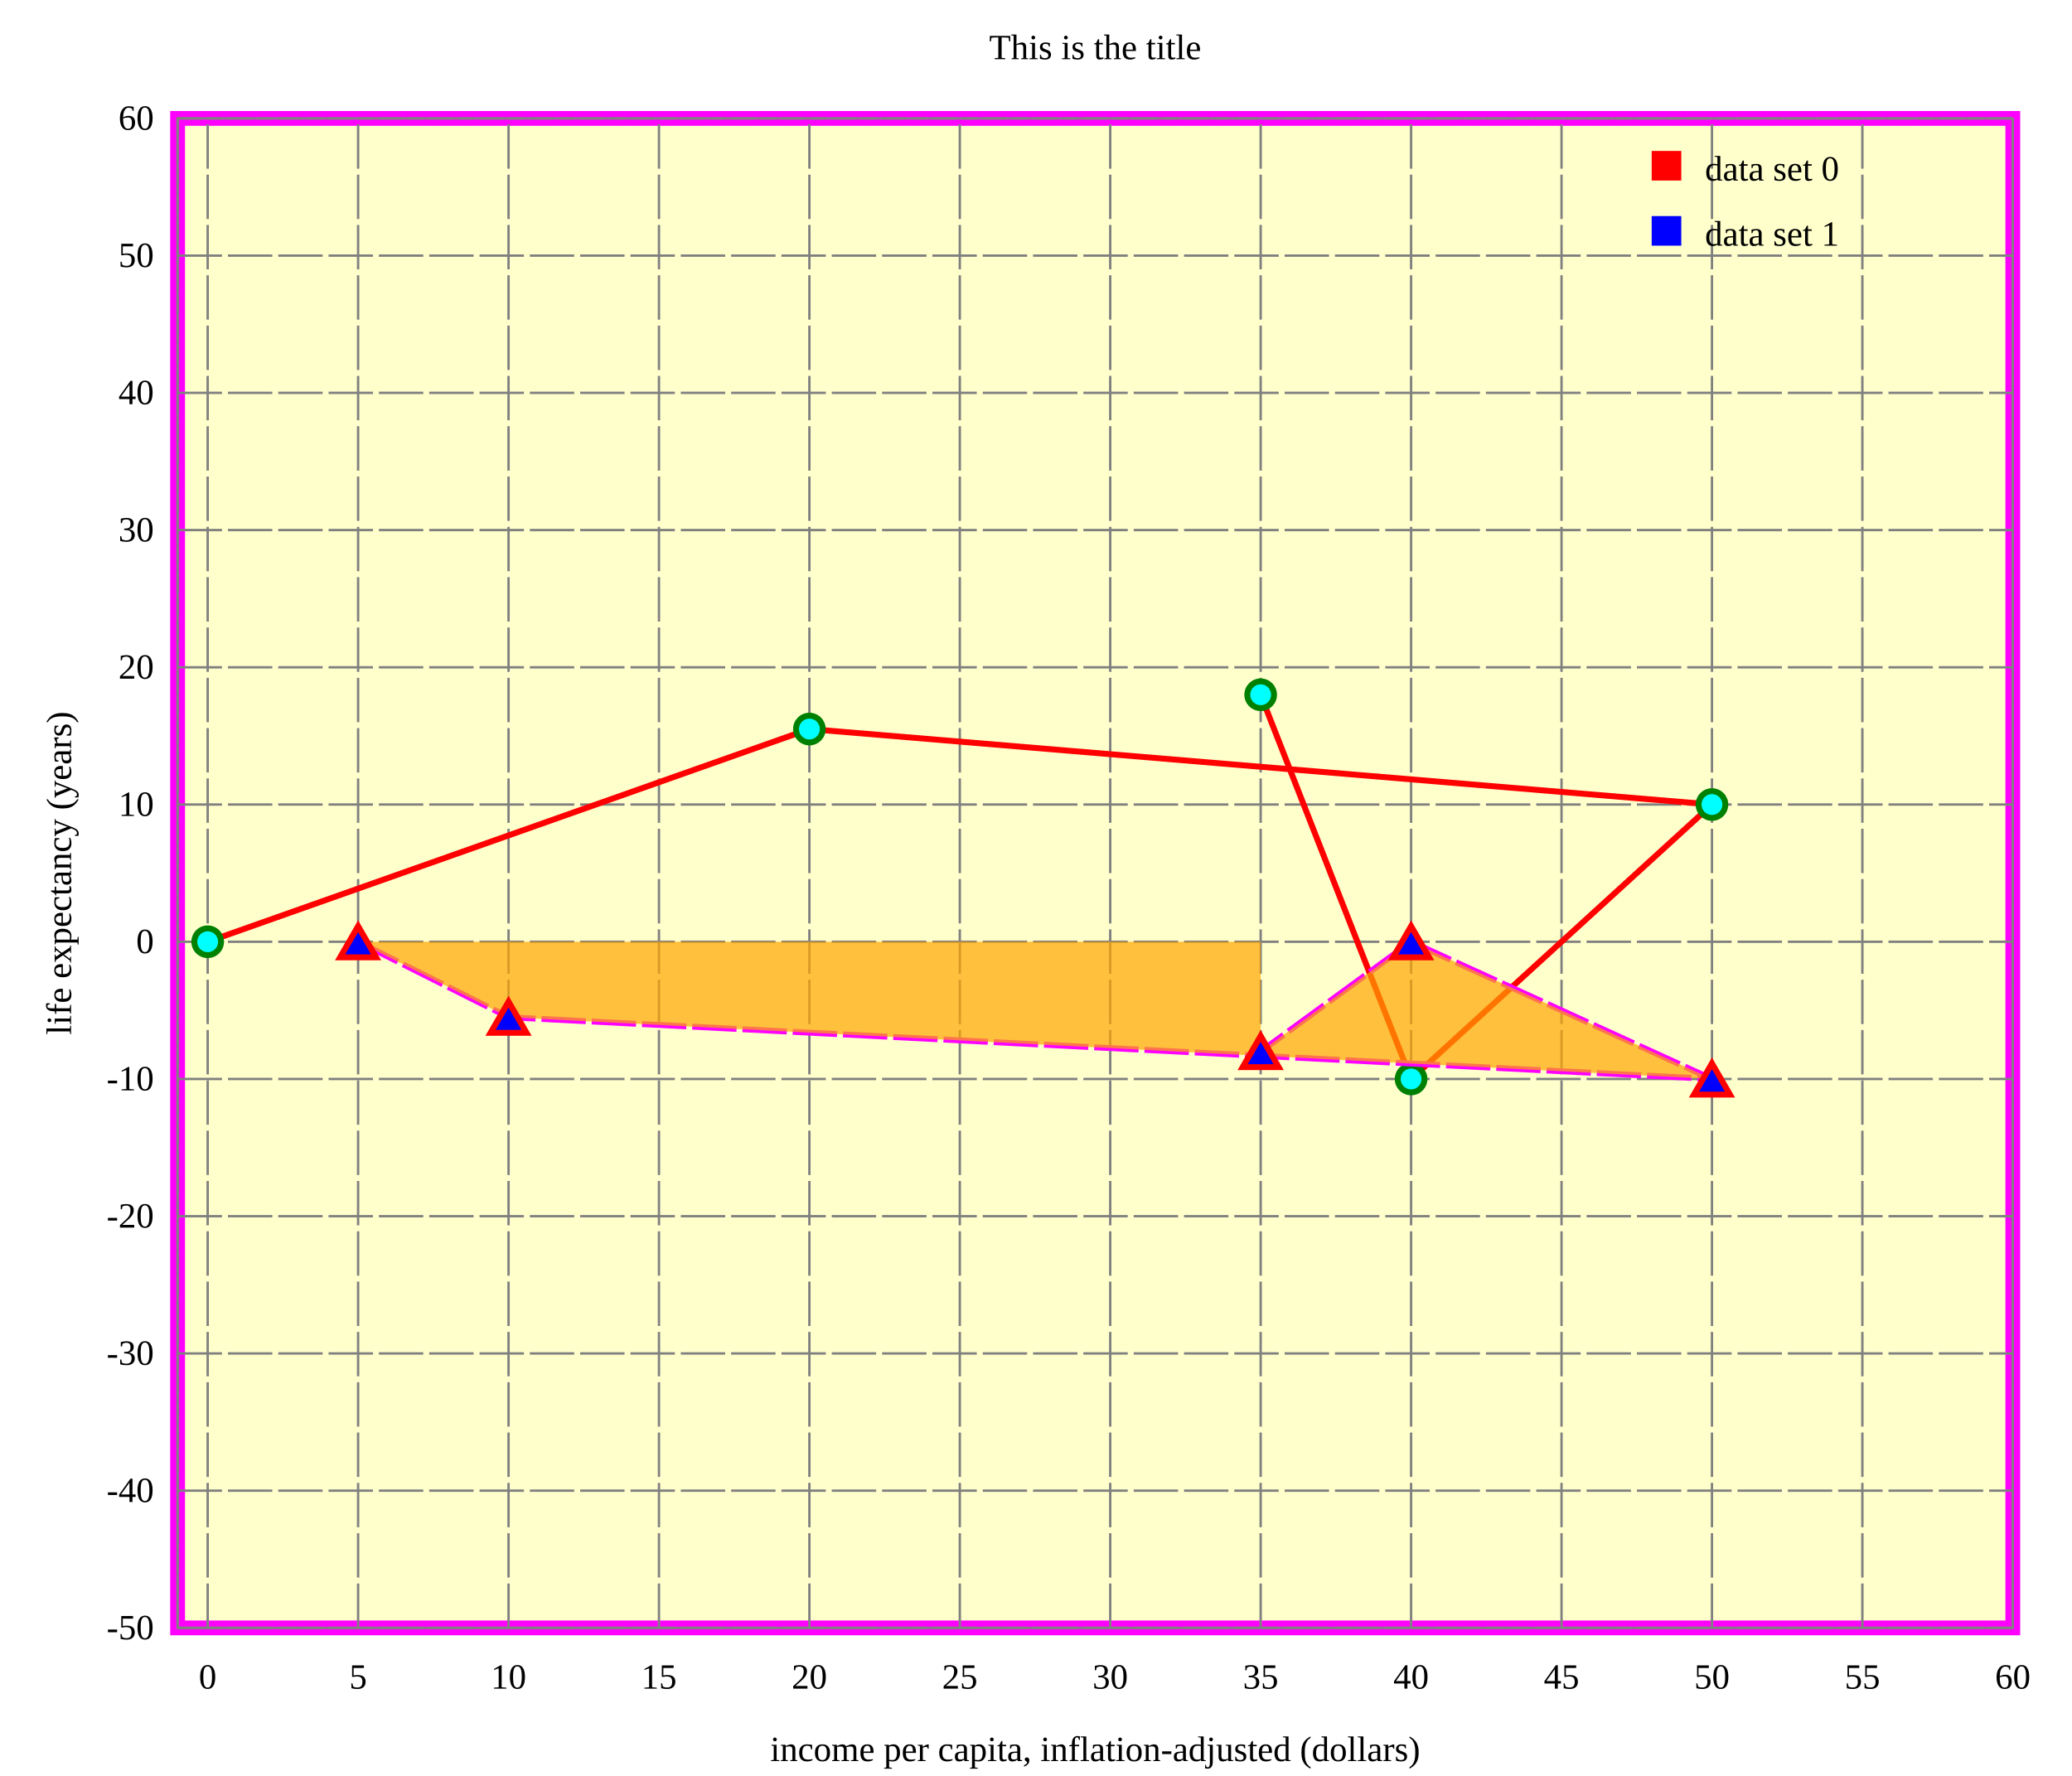
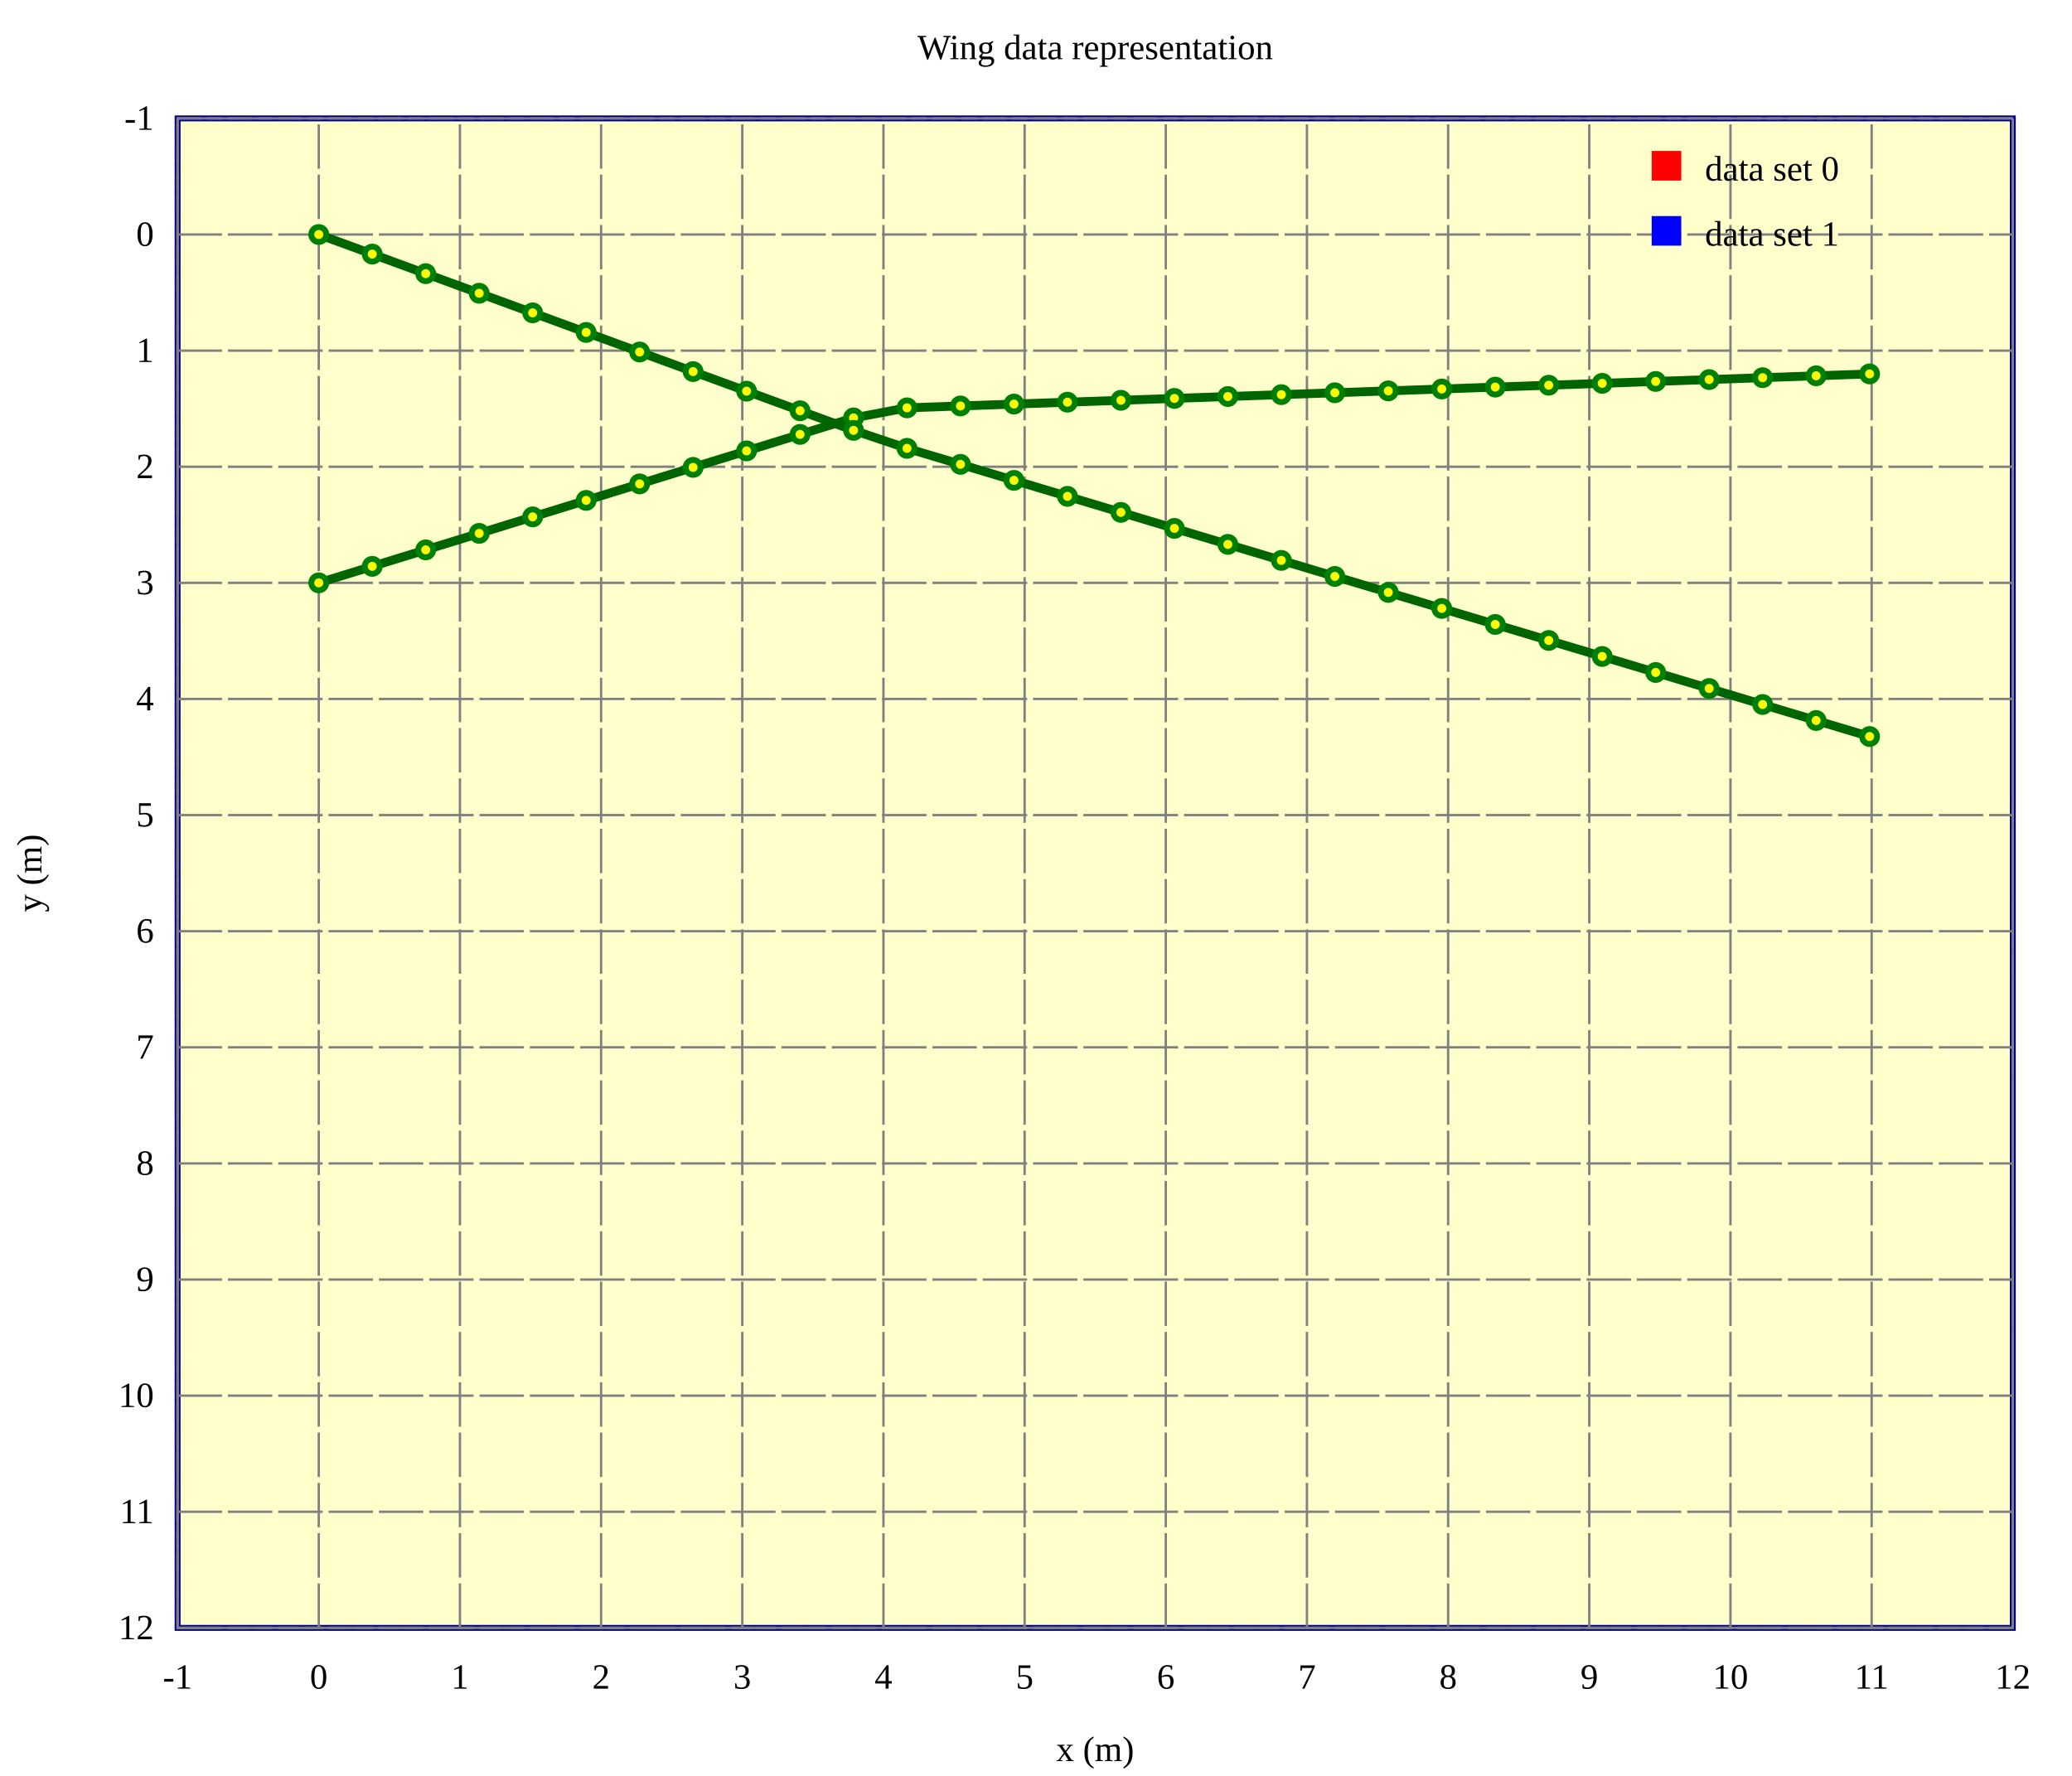
<svg xmlns="http://www.w3.org/2000/svg" id="svg" class="svg" width="700" height="600">
  <g id="page" width="700" height="600">
    <g id="graph" transform="translate(60,40)">
      <rect width="620" height="510" fill="yellow" opacity="0.2" />
-       <rect width="620" height="510" fill="none" opacity="1.0" style="stroke: magenta; stroke-width: 5px;" />
+       <rect width="620" height="510" fill="none" opacity="1.0" style="stroke: darkblue; stroke-width: 2px;" />
      <g id="xAxis" class="axis" transform="translate(0,510)">
-         <g class="tick" transform="translate(10.16393,0)" style="opacity: 1;">
+         <g class="tick" transform="translate(0,0)" style="opacity: 1;">
+           <line y2="-510" x2="0" style="fill: none; stroke: #808080; stroke-width: 0.8px; stroke-dasharray: 15px, 2px; font-style: normal; font-variant: normal; font-weight: normal; font-size: 10px; line-height: normal; font-family: sans-serif; shape-rendering: geometricprecision;" />
+           <text dy=".71em" y="12" x="0" style="text-anchor: middle;">-1</text>
+         </g>
+         <g class="tick" transform="translate(47.69231,0)" style="opacity: 1;">
          <line y2="-510" x2="0" style="fill: none; stroke: #808080; stroke-width: 0.8px; stroke-dasharray: 15px, 2px; font-style: normal; font-variant: normal; font-weight: normal; font-size: 10px; line-height: normal; font-family: sans-serif; shape-rendering: geometricprecision;" />
          <text dy=".71em" y="12" x="0" style="text-anchor: middle;">0</text>
        </g>
-         <g class="tick" transform="translate(60.98361,0)" style="opacity: 1;">
+         <g class="tick" transform="translate(95.38462,0)" style="opacity: 1;">
+           <line y2="-510" x2="0" style="fill: none; stroke: #808080; stroke-width: 0.8px; stroke-dasharray: 15px, 2px; font-style: normal; font-variant: normal; font-weight: normal; font-size: 10px; line-height: normal; font-family: sans-serif; shape-rendering: geometricprecision;" />
+           <text dy=".71em" y="12" x="0" style="text-anchor: middle;">1</text>
+         </g>
+         <g class="tick" transform="translate(143.0769,0)" style="opacity: 1;">
+           <line y2="-510" x2="0" style="fill: none; stroke: #808080; stroke-width: 0.8px; stroke-dasharray: 15px, 2px; font-style: normal; font-variant: normal; font-weight: normal; font-size: 10px; line-height: normal; font-family: sans-serif; shape-rendering: geometricprecision;" />
+           <text dy=".71em" y="12" x="0" style="text-anchor: middle;">2</text>
+         </g>
+         <g class="tick" transform="translate(190.7692,0)" style="opacity: 1;">
+           <line y2="-510" x2="0" style="fill: none; stroke: #808080; stroke-width: 0.8px; stroke-dasharray: 15px, 2px; font-style: normal; font-variant: normal; font-weight: normal; font-size: 10px; line-height: normal; font-family: sans-serif; shape-rendering: geometricprecision;" />
+           <text dy=".71em" y="12" x="0" style="text-anchor: middle;">3</text>
+         </g>
+         <g class="tick" transform="translate(238.4615,0)" style="opacity: 1;">
+           <line y2="-510" x2="0" style="fill: none; stroke: #808080; stroke-width: 0.8px; stroke-dasharray: 15px, 2px; font-style: normal; font-variant: normal; font-weight: normal; font-size: 10px; line-height: normal; font-family: sans-serif; shape-rendering: geometricprecision;" />
+           <text dy=".71em" y="12" x="0" style="text-anchor: middle;">4</text>
+         </g>
+         <g class="tick" transform="translate(286.1538,0)" style="opacity: 1;">
          <line y2="-510" x2="0" style="fill: none; stroke: #808080; stroke-width: 0.8px; stroke-dasharray: 15px, 2px; font-style: normal; font-variant: normal; font-weight: normal; font-size: 10px; line-height: normal; font-family: sans-serif; shape-rendering: geometricprecision;" />
          <text dy=".71em" y="12" x="0" style="text-anchor: middle;">5</text>
        </g>
-         <g class="tick" transform="translate(111.8033,0)" style="opacity: 1;">
+         <g class="tick" transform="translate(333.8462,0)" style="opacity: 1;">
+           <line y2="-510" x2="0" style="fill: none; stroke: #808080; stroke-width: 0.8px; stroke-dasharray: 15px, 2px; font-style: normal; font-variant: normal; font-weight: normal; font-size: 10px; line-height: normal; font-family: sans-serif; shape-rendering: geometricprecision;" />
+           <text dy=".71em" y="12" x="0" style="text-anchor: middle;">6</text>
+         </g>
+         <g class="tick" transform="translate(381.5385,0)" style="opacity: 1;">
+           <line y2="-510" x2="0" style="fill: none; stroke: #808080; stroke-width: 0.8px; stroke-dasharray: 15px, 2px; font-style: normal; font-variant: normal; font-weight: normal; font-size: 10px; line-height: normal; font-family: sans-serif; shape-rendering: geometricprecision;" />
+           <text dy=".71em" y="12" x="0" style="text-anchor: middle;">7</text>
+         </g>
+         <g class="tick" transform="translate(429.2308,0)" style="opacity: 1;">
+           <line y2="-510" x2="0" style="fill: none; stroke: #808080; stroke-width: 0.8px; stroke-dasharray: 15px, 2px; font-style: normal; font-variant: normal; font-weight: normal; font-size: 10px; line-height: normal; font-family: sans-serif; shape-rendering: geometricprecision;" />
+           <text dy=".71em" y="12" x="0" style="text-anchor: middle;">8</text>
+         </g>
+         <g class="tick" transform="translate(476.9231,0)" style="opacity: 1;">
+           <line y2="-510" x2="0" style="fill: none; stroke: #808080; stroke-width: 0.8px; stroke-dasharray: 15px, 2px; font-style: normal; font-variant: normal; font-weight: normal; font-size: 10px; line-height: normal; font-family: sans-serif; shape-rendering: geometricprecision;" />
+           <text dy=".71em" y="12" x="0" style="text-anchor: middle;">9</text>
+         </g>
+         <g class="tick" transform="translate(524.6154,0)" style="opacity: 1;">
          <line y2="-510" x2="0" style="fill: none; stroke: #808080; stroke-width: 0.8px; stroke-dasharray: 15px, 2px; font-style: normal; font-variant: normal; font-weight: normal; font-size: 10px; line-height: normal; font-family: sans-serif; shape-rendering: geometricprecision;" />
          <text dy=".71em" y="12" x="0" style="text-anchor: middle;">10</text>
        </g>
-         <g class="tick" transform="translate(162.623,0)" style="opacity: 1;">
-           <line y2="-510" x2="0" style="fill: none; stroke: #808080; stroke-width: 0.8px; stroke-dasharray: 15px, 2px; font-style: normal; font-variant: normal; font-weight: normal; font-size: 10px; line-height: normal; font-family: sans-serif; shape-rendering: geometricprecision;" />
-           <text dy=".71em" y="12" x="0" style="text-anchor: middle;">15</text>
-         </g>
-         <g class="tick" transform="translate(213.4426,0)" style="opacity: 1;">
-           <line y2="-510" x2="0" style="fill: none; stroke: #808080; stroke-width: 0.8px; stroke-dasharray: 15px, 2px; font-style: normal; font-variant: normal; font-weight: normal; font-size: 10px; line-height: normal; font-family: sans-serif; shape-rendering: geometricprecision;" />
-           <text dy=".71em" y="12" x="0" style="text-anchor: middle;">20</text>
-         </g>
-         <g class="tick" transform="translate(264.2623,0)" style="opacity: 1;">
-           <line y2="-510" x2="0" style="fill: none; stroke: #808080; stroke-width: 0.8px; stroke-dasharray: 15px, 2px; font-style: normal; font-variant: normal; font-weight: normal; font-size: 10px; line-height: normal; font-family: sans-serif; shape-rendering: geometricprecision;" />
-           <text dy=".71em" y="12" x="0" style="text-anchor: middle;">25</text>
-         </g>
-         <g class="tick" transform="translate(315.082,0)" style="opacity: 1;">
-           <line y2="-510" x2="0" style="fill: none; stroke: #808080; stroke-width: 0.8px; stroke-dasharray: 15px, 2px; font-style: normal; font-variant: normal; font-weight: normal; font-size: 10px; line-height: normal; font-family: sans-serif; shape-rendering: geometricprecision;" />
-           <text dy=".71em" y="12" x="0" style="text-anchor: middle;">30</text>
-         </g>
-         <g class="tick" transform="translate(365.9016,0)" style="opacity: 1;">
-           <line y2="-510" x2="0" style="fill: none; stroke: #808080; stroke-width: 0.8px; stroke-dasharray: 15px, 2px; font-style: normal; font-variant: normal; font-weight: normal; font-size: 10px; line-height: normal; font-family: sans-serif; shape-rendering: geometricprecision;" />
-           <text dy=".71em" y="12" x="0" style="text-anchor: middle;">35</text>
-         </g>
-         <g class="tick" transform="translate(416.7213,0)" style="opacity: 1;">
-           <line y2="-510" x2="0" style="fill: none; stroke: #808080; stroke-width: 0.8px; stroke-dasharray: 15px, 2px; font-style: normal; font-variant: normal; font-weight: normal; font-size: 10px; line-height: normal; font-family: sans-serif; shape-rendering: geometricprecision;" />
-           <text dy=".71em" y="12" x="0" style="text-anchor: middle;">40</text>
-         </g>
-         <g class="tick" transform="translate(467.541,0)" style="opacity: 1;">
-           <line y2="-510" x2="0" style="fill: none; stroke: #808080; stroke-width: 0.8px; stroke-dasharray: 15px, 2px; font-style: normal; font-variant: normal; font-weight: normal; font-size: 10px; line-height: normal; font-family: sans-serif; shape-rendering: geometricprecision;" />
-           <text dy=".71em" y="12" x="0" style="text-anchor: middle;">45</text>
-         </g>
-         <g class="tick" transform="translate(518.3607,0)" style="opacity: 1;">
-           <line y2="-510" x2="0" style="fill: none; stroke: #808080; stroke-width: 0.8px; stroke-dasharray: 15px, 2px; font-style: normal; font-variant: normal; font-weight: normal; font-size: 10px; line-height: normal; font-family: sans-serif; shape-rendering: geometricprecision;" />
-           <text dy=".71em" y="12" x="0" style="text-anchor: middle;">50</text>
-         </g>
-         <g class="tick" transform="translate(569.1803,0)" style="opacity: 1;">
-           <line y2="-510" x2="0" style="fill: none; stroke: #808080; stroke-width: 0.8px; stroke-dasharray: 15px, 2px; font-style: normal; font-variant: normal; font-weight: normal; font-size: 10px; line-height: normal; font-family: sans-serif; shape-rendering: geometricprecision;" />
-           <text dy=".71em" y="12" x="0" style="text-anchor: middle;">55</text>
+         <g class="tick" transform="translate(572.3077,0)" style="opacity: 1;">
+           <line y2="-510" x2="0" style="fill: none; stroke: #808080; stroke-width: 0.8px; stroke-dasharray: 15px, 2px; font-style: normal; font-variant: normal; font-weight: normal; font-size: 10px; line-height: normal; font-family: sans-serif; shape-rendering: geometricprecision;" />
+           <text dy=".71em" y="12" x="0" style="text-anchor: middle;">11</text>
        </g>
        <g class="tick" transform="translate(620,0)" style="opacity: 1;">
          <line y2="-510" x2="0" style="fill: none; stroke: #808080; stroke-width: 0.8px; stroke-dasharray: 15px, 2px; font-style: normal; font-variant: normal; font-weight: normal; font-size: 10px; line-height: normal; font-family: sans-serif; shape-rendering: geometricprecision;" />
-           <text dy=".71em" y="12" x="0" style="text-anchor: middle;">60</text>
+           <text dy=".71em" y="12" x="0" style="text-anchor: middle;">12</text>
        </g>
        <path class="domain" d="M0,-510V0H620V-510" style="fill: none; stroke: #808080; stroke-width: 0.8px; stroke-dasharray: 15px, 2px; font-style: normal; font-variant: normal; font-weight: normal; font-size: 10px; line-height: normal; font-family: sans-serif; shape-rendering: geometricprecision;" />
      </g>
      <g id="yAxis" class="axis">
+         <g class="tick" transform="translate(0,0)" style="opacity: 1;">
+           <line x2="620" y2="0" style="fill: none; stroke: #808080; stroke-dasharray: 15px, 2px; stroke-width: 0.8px; shape-rendering: geometricprecision;" />
+           <text dy=".32em" x="-8" y="0" style="text-anchor: end;">-1</text>
+         </g>
+         <g class="tick" transform="translate(0,39.23077)" style="opacity: 1;">
+           <line x2="620" y2="0" style="fill: none; stroke: #808080; stroke-dasharray: 15px, 2px; stroke-width: 0.8px; shape-rendering: geometricprecision;" />
+           <text dy=".32em" x="-8" y="0" style="text-anchor: end;">0</text>
+         </g>
+         <g class="tick" transform="translate(0,78.46154)" style="opacity: 1;">
+           <line x2="620" y2="0" style="fill: none; stroke: #808080; stroke-dasharray: 15px, 2px; stroke-width: 0.8px; shape-rendering: geometricprecision;" />
+           <text dy=".32em" x="-8" y="0" style="text-anchor: end;">1</text>
+         </g>
+         <g class="tick" transform="translate(0,117.6923)" style="opacity: 1;">
+           <line x2="620" y2="0" style="fill: none; stroke: #808080; stroke-dasharray: 15px, 2px; stroke-width: 0.8px; shape-rendering: geometricprecision;" />
+           <text dy=".32em" x="-8" y="0" style="text-anchor: end;">2</text>
+         </g>
+         <g class="tick" transform="translate(0,156.9231)" style="opacity: 1;">
+           <line x2="620" y2="0" style="fill: none; stroke: #808080; stroke-dasharray: 15px, 2px; stroke-width: 0.8px; shape-rendering: geometricprecision;" />
+           <text dy=".32em" x="-8" y="0" style="text-anchor: end;">3</text>
+         </g>
+         <g class="tick" transform="translate(0,196.1538)" style="opacity: 1;">
+           <line x2="620" y2="0" style="fill: none; stroke: #808080; stroke-dasharray: 15px, 2px; stroke-width: 0.8px; shape-rendering: geometricprecision;" />
+           <text dy=".32em" x="-8" y="0" style="text-anchor: end;">4</text>
+         </g>
+         <g class="tick" transform="translate(0,235.3846)" style="opacity: 1;">
+           <line x2="620" y2="0" style="fill: none; stroke: #808080; stroke-dasharray: 15px, 2px; stroke-width: 0.8px; shape-rendering: geometricprecision;" />
+           <text dy=".32em" x="-8" y="0" style="text-anchor: end;">5</text>
+         </g>
+         <g class="tick" transform="translate(0,274.6154)" style="opacity: 1;">
+           <line x2="620" y2="0" style="fill: none; stroke: #808080; stroke-dasharray: 15px, 2px; stroke-width: 0.8px; shape-rendering: geometricprecision;" />
+           <text dy=".32em" x="-8" y="0" style="text-anchor: end;">6</text>
+         </g>
+         <g class="tick" transform="translate(0,313.8462)" style="opacity: 1;">
+           <line x2="620" y2="0" style="fill: none; stroke: #808080; stroke-dasharray: 15px, 2px; stroke-width: 0.8px; shape-rendering: geometricprecision;" />
+           <text dy=".32em" x="-8" y="0" style="text-anchor: end;">7</text>
+         </g>
+         <g class="tick" transform="translate(0,353.0769)" style="opacity: 1;">
+           <line x2="620" y2="0" style="fill: none; stroke: #808080; stroke-dasharray: 15px, 2px; stroke-width: 0.8px; shape-rendering: geometricprecision;" />
+           <text dy=".32em" x="-8" y="0" style="text-anchor: end;">8</text>
+         </g>
+         <g class="tick" transform="translate(0,392.3077)" style="opacity: 1;">
+           <line x2="620" y2="0" style="fill: none; stroke: #808080; stroke-dasharray: 15px, 2px; stroke-width: 0.8px; shape-rendering: geometricprecision;" />
+           <text dy=".32em" x="-8" y="0" style="text-anchor: end;">9</text>
+         </g>
+         <g class="tick" transform="translate(0,431.5385)" style="opacity: 1;">
+           <line x2="620" y2="0" style="fill: none; stroke: #808080; stroke-dasharray: 15px, 2px; stroke-width: 0.8px; shape-rendering: geometricprecision;" />
+           <text dy=".32em" x="-8" y="0" style="text-anchor: end;">10</text>
+         </g>
+         <g class="tick" transform="translate(0,470.7692)" style="opacity: 1;">
+           <line x2="620" y2="0" style="fill: none; stroke: #808080; stroke-dasharray: 15px, 2px; stroke-width: 0.8px; shape-rendering: geometricprecision;" />
+           <text dy=".32em" x="-8" y="0" style="text-anchor: end;">11</text>
+         </g>
        <g class="tick" transform="translate(0,510)" style="opacity: 1;">
          <line x2="620" y2="0" style="fill: none; stroke: #808080; stroke-dasharray: 15px, 2px; stroke-width: 0.8px; shape-rendering: geometricprecision;" />
-           <text dy=".32em" x="-8" y="0" style="text-anchor: end;">-50</text>
-         </g>
-         <g class="tick" transform="translate(0,463.6364)" style="opacity: 1;">
-           <line x2="620" y2="0" style="fill: none; stroke: #808080; stroke-dasharray: 15px, 2px; stroke-width: 0.8px; shape-rendering: geometricprecision;" />
-           <text dy=".32em" x="-8" y="0" style="text-anchor: end;">-40</text>
-         </g>
-         <g class="tick" transform="translate(0,417.2727)" style="opacity: 1;">
-           <line x2="620" y2="0" style="fill: none; stroke: #808080; stroke-dasharray: 15px, 2px; stroke-width: 0.8px; shape-rendering: geometricprecision;" />
-           <text dy=".32em" x="-8" y="0" style="text-anchor: end;">-30</text>
-         </g>
-         <g class="tick" transform="translate(0,370.9091)" style="opacity: 1;">
-           <line x2="620" y2="0" style="fill: none; stroke: #808080; stroke-dasharray: 15px, 2px; stroke-width: 0.8px; shape-rendering: geometricprecision;" />
-           <text dy=".32em" x="-8" y="0" style="text-anchor: end;">-20</text>
-         </g>
-         <g class="tick" transform="translate(0,324.5455)" style="opacity: 1;">
-           <line x2="620" y2="0" style="fill: none; stroke: #808080; stroke-dasharray: 15px, 2px; stroke-width: 0.8px; shape-rendering: geometricprecision;" />
-           <text dy=".32em" x="-8" y="0" style="text-anchor: end;">-10</text>
-         </g>
-         <g class="tick" transform="translate(0,278.1818)" style="opacity: 1;">
-           <line x2="620" y2="0" style="fill: none; stroke: #808080; stroke-dasharray: 15px, 2px; stroke-width: 0.8px; shape-rendering: geometricprecision;" />
-           <text dy=".32em" x="-8" y="0" style="text-anchor: end;">0</text>
-         </g>
-         <g class="tick" transform="translate(0,231.8182)" style="opacity: 1;">
-           <line x2="620" y2="0" style="fill: none; stroke: #808080; stroke-dasharray: 15px, 2px; stroke-width: 0.8px; shape-rendering: geometricprecision;" />
-           <text dy=".32em" x="-8" y="0" style="text-anchor: end;">10</text>
-         </g>
-         <g class="tick" transform="translate(0,185.4545)" style="opacity: 1;">
-           <line x2="620" y2="0" style="fill: none; stroke: #808080; stroke-dasharray: 15px, 2px; stroke-width: 0.8px; shape-rendering: geometricprecision;" />
-           <text dy=".32em" x="-8" y="0" style="text-anchor: end;">20</text>
-         </g>
-         <g class="tick" transform="translate(0,139.0909)" style="opacity: 1;">
-           <line x2="620" y2="0" style="fill: none; stroke: #808080; stroke-dasharray: 15px, 2px; stroke-width: 0.8px; shape-rendering: geometricprecision;" />
-           <text dy=".32em" x="-8" y="0" style="text-anchor: end;">30</text>
-         </g>
-         <g class="tick" transform="translate(0,92.72727)" style="opacity: 1;">
-           <line x2="620" y2="0" style="fill: none; stroke: #808080; stroke-dasharray: 15px, 2px; stroke-width: 0.8px; shape-rendering: geometricprecision;" />
-           <text dy=".32em" x="-8" y="0" style="text-anchor: end;">40</text>
-         </g>
-         <g class="tick" transform="translate(0,46.36364)" style="opacity: 1;">
-           <line x2="620" y2="0" style="fill: none; stroke: #808080; stroke-dasharray: 15px, 2px; stroke-width: 0.8px; shape-rendering: geometricprecision;" />
-           <text dy=".32em" x="-8" y="0" style="text-anchor: end;">50</text>
-         </g>
-         <g class="tick" transform="translate(0,0)" style="opacity: 1;">
-           <line x2="620" y2="0" style="fill: none; stroke: #808080; stroke-dasharray: 15px, 2px; stroke-width: 0.8px; shape-rendering: geometricprecision;" />
-           <text dy=".32em" x="-8" y="0" style="text-anchor: end;">60</text>
+           <text dy=".32em" x="-8" y="0" style="text-anchor: end;">12</text>
        </g>
        <path class="domain" d="M620,0H0V510H620" style="fill: none; stroke: #808080; stroke-dasharray: 15px, 2px; stroke-width: 0.8px; shape-rendering: geometricprecision;" />
      </g>
      <g id="xy" class="xy">
-         <path id="line" d="M10.164,278.182L213.443,206.318L518.361,231.818L416.721,324.545L365.902,194.727" class="line" style="fill:none; stroke:red; stroke-width:2" />
+         <path id="line" d="M47.692,156.923L65.759,151.35L83.825,145.777L101.892,140.204L119.958,134.631L138.025,129.058L156.091,123.486L174.158,117.913L192.224,112.34L210.29,106.767L228.357,101.194L246.423,97.794L264.49,97.157L282.556,96.52L300.623,95.883L318.689,95.246L336.756,94.609L354.822,93.973L372.889,93.336L390.955,92.699L409.021,92.062L427.088,91.425L445.154,90.788L463.221,90.151L481.287,89.514L499.354,88.877L517.42,88.24L535.487,87.603L553.553,86.967L571.62,86.33" class="line" style="fill:none; stroke:darkgreen; stroke-width:3" />
        <g id="symbols" class="symbols">
-           <path transform="translate(10.16393,278.1818)" d="M0,4.514A4.514,4.514 0 1,1 0,-4.514A4.514,4.514 0 1,1 0,4.514Z" style="fill:cyan; stroke:green; stroke-width:2" />
-           <path transform="translate(213.4426,206.3182)" d="M0,4.514A4.514,4.514 0 1,1 0,-4.514A4.514,4.514 0 1,1 0,4.514Z" style="fill:cyan; stroke:green; stroke-width:2" />
-           <path transform="translate(518.3607,231.8182)" d="M0,4.514A4.514,4.514 0 1,1 0,-4.514A4.514,4.514 0 1,1 0,4.514Z" style="fill:cyan; stroke:green; stroke-width:2" />
-           <path transform="translate(416.7213,324.5455)" d="M0,4.514A4.514,4.514 0 1,1 0,-4.514A4.514,4.514 0 1,1 0,4.514Z" style="fill:cyan; stroke:green; stroke-width:2" />
-           <path transform="translate(365.9016,194.7273)" d="M0,4.514A4.514,4.514 0 1,1 0,-4.514A4.514,4.514 0 1,1 0,4.514Z" style="fill:cyan; stroke:green; stroke-width:2" />
+           <path transform="translate(47.69231,156.9231)" d="M0,2.523A2.523,2.523 0 1,1 0,-2.523A2.523,2.523 0 1,1 0,2.523Z" style="fill:yellow; stroke:green; stroke-width:2" />
+           <path transform="translate(65.75877,151.3502)" d="M0,2.523A2.523,2.523 0 1,1 0,-2.523A2.523,2.523 0 1,1 0,2.523Z" style="fill:yellow; stroke:green; stroke-width:2" />
+           <path transform="translate(83.82523,145.7772)" d="M0,2.523A2.523,2.523 0 1,1 0,-2.523A2.523,2.523 0 1,1 0,2.523Z" style="fill:yellow; stroke:green; stroke-width:2" />
+           <path transform="translate(101.8917,140.2043)" d="M0,2.523A2.523,2.523 0 1,1 0,-2.523A2.523,2.523 0 1,1 0,2.523Z" style="fill:yellow; stroke:green; stroke-width:2" />
+           <path transform="translate(119.9581,134.6314)" d="M0,2.523A2.523,2.523 0 1,1 0,-2.523A2.523,2.523 0 1,1 0,2.523Z" style="fill:yellow; stroke:green; stroke-width:2" />
+           <path transform="translate(138.0246,129.0585)" d="M0,2.523A2.523,2.523 0 1,1 0,-2.523A2.523,2.523 0 1,1 0,2.523Z" style="fill:yellow; stroke:green; stroke-width:2" />
+           <path transform="translate(156.0911,123.4856)" d="M0,2.523A2.523,2.523 0 1,1 0,-2.523A2.523,2.523 0 1,1 0,2.523Z" style="fill:yellow; stroke:green; stroke-width:2" />
+           <path transform="translate(174.1575,117.9126)" d="M0,2.523A2.523,2.523 0 1,1 0,-2.523A2.523,2.523 0 1,1 0,2.523Z" style="fill:yellow; stroke:green; stroke-width:2" />
+           <path transform="translate(192.224,112.3397)" d="M0,2.523A2.523,2.523 0 1,1 0,-2.523A2.523,2.523 0 1,1 0,2.523Z" style="fill:yellow; stroke:green; stroke-width:2" />
+           <path transform="translate(210.2904,106.7668)" d="M0,2.523A2.523,2.523 0 1,1 0,-2.523A2.523,2.523 0 1,1 0,2.523Z" style="fill:yellow; stroke:green; stroke-width:2" />
+           <path transform="translate(228.3569,101.1939)" d="M0,2.523A2.523,2.523 0 1,1 0,-2.523A2.523,2.523 0 1,1 0,2.523Z" style="fill:yellow; stroke:green; stroke-width:2" />
+           <path transform="translate(246.4234,97.79394)" d="M0,2.523A2.523,2.523 0 1,1 0,-2.523A2.523,2.523 0 1,1 0,2.523Z" style="fill:yellow; stroke:green; stroke-width:2" />
+           <path transform="translate(264.4898,97.15703)" d="M0,2.523A2.523,2.523 0 1,1 0,-2.523A2.523,2.523 0 1,1 0,2.523Z" style="fill:yellow; stroke:green; stroke-width:2" />
+           <path transform="translate(282.5563,96.52013)" d="M0,2.523A2.523,2.523 0 1,1 0,-2.523A2.523,2.523 0 1,1 0,2.523Z" style="fill:yellow; stroke:green; stroke-width:2" />
+           <path transform="translate(300.6227,95.88322)" d="M0,2.523A2.523,2.523 0 1,1 0,-2.523A2.523,2.523 0 1,1 0,2.523Z" style="fill:yellow; stroke:green; stroke-width:2" />
+           <path transform="translate(318.6892,95.24632)" d="M0,2.523A2.523,2.523 0 1,1 0,-2.523A2.523,2.523 0 1,1 0,2.523Z" style="fill:yellow; stroke:green; stroke-width:2" />
+           <path transform="translate(336.7557,94.60941)" d="M0,2.523A2.523,2.523 0 1,1 0,-2.523A2.523,2.523 0 1,1 0,2.523Z" style="fill:yellow; stroke:green; stroke-width:2" />
+           <path transform="translate(354.8221,93.97251)" d="M0,2.523A2.523,2.523 0 1,1 0,-2.523A2.523,2.523 0 1,1 0,2.523Z" style="fill:yellow; stroke:green; stroke-width:2" />
+           <path transform="translate(372.8886,93.3356)" d="M0,2.523A2.523,2.523 0 1,1 0,-2.523A2.523,2.523 0 1,1 0,2.523Z" style="fill:yellow; stroke:green; stroke-width:2" />
+           <path transform="translate(390.955,92.6987)" d="M0,2.523A2.523,2.523 0 1,1 0,-2.523A2.523,2.523 0 1,1 0,2.523Z" style="fill:yellow; stroke:green; stroke-width:2" />
+           <path transform="translate(409.0215,92.06179)" d="M0,2.523A2.523,2.523 0 1,1 0,-2.523A2.523,2.523 0 1,1 0,2.523Z" style="fill:yellow; stroke:green; stroke-width:2" />
+           <path transform="translate(427.088,91.42489)" d="M0,2.523A2.523,2.523 0 1,1 0,-2.523A2.523,2.523 0 1,1 0,2.523Z" style="fill:yellow; stroke:green; stroke-width:2" />
+           <path transform="translate(445.1544,90.78798)" d="M0,2.523A2.523,2.523 0 1,1 0,-2.523A2.523,2.523 0 1,1 0,2.523Z" style="fill:yellow; stroke:green; stroke-width:2" />
+           <path transform="translate(463.2209,90.15108)" d="M0,2.523A2.523,2.523 0 1,1 0,-2.523A2.523,2.523 0 1,1 0,2.523Z" style="fill:yellow; stroke:green; stroke-width:2" />
+           <path transform="translate(481.2873,89.51417)" d="M0,2.523A2.523,2.523 0 1,1 0,-2.523A2.523,2.523 0 1,1 0,2.523Z" style="fill:yellow; stroke:green; stroke-width:2" />
+           <path transform="translate(499.3538,88.87726)" d="M0,2.523A2.523,2.523 0 1,1 0,-2.523A2.523,2.523 0 1,1 0,2.523Z" style="fill:yellow; stroke:green; stroke-width:2" />
+           <path transform="translate(517.4203,88.24036)" d="M0,2.523A2.523,2.523 0 1,1 0,-2.523A2.523,2.523 0 1,1 0,2.523Z" style="fill:yellow; stroke:green; stroke-width:2" />
+           <path transform="translate(535.4867,87.60345)" d="M0,2.523A2.523,2.523 0 1,1 0,-2.523A2.523,2.523 0 1,1 0,2.523Z" style="fill:yellow; stroke:green; stroke-width:2" />
+           <path transform="translate(553.5532,86.96655)" d="M0,2.523A2.523,2.523 0 1,1 0,-2.523A2.523,2.523 0 1,1 0,2.523Z" style="fill:yellow; stroke:green; stroke-width:2" />
+           <path transform="translate(571.6196,86.32964)" d="M0,2.523A2.523,2.523 0 1,1 0,-2.523A2.523,2.523 0 1,1 0,2.523Z" style="fill:yellow; stroke:green; stroke-width:2" />
        </g>
      </g>
      <g id="xy" class="xy">
-         <path id="line" d="M60.984,278.182L111.803,303.682L518.361,324.545L416.721,278.182L365.902,315.273" class="line" style="fill:none; stroke:magenta; stroke-dasharray: 15px, 2px; stroke-width:2" />
-         <path id="area" d="M60.984,278.182L111.803,303.682L518.361,324.545L416.721,278.182L365.902,315.273L365.902,278.182L416.721,278.182L518.361,278.182L111.803,278.182L60.984,278.182Z" class="area" style="fill:orange;" opacity="0.7" />
+         <path id="line" d="M47.692,39.231L65.759,45.847L83.825,52.464L101.892,59.081L119.958,65.697L138.025,72.314L156.091,78.93L174.158,85.547L192.224,92.164L210.29,98.78L228.357,105.397L246.423,111.477L264.49,116.886L282.556,122.295L300.623,127.704L318.689,133.113L336.756,138.522L354.822,143.931L372.889,149.34L390.955,154.749L409.021,160.158L427.088,165.567L445.154,170.976L463.221,176.385L481.287,181.794L499.354,187.203L517.42,192.612L535.487,198.021L553.553,203.43L571.62,208.839" class="line" style="fill:none; stroke:darkgreen; stroke-width:3" />
        <g id="symbols" class="symbols">
-           <path transform="translate(60.98361,278.1818)" d="M0,-5.264L6.079,5.264 -6.079,5.264Z" style="fill:blue; stroke:red; stroke-width:2" />
-           <path transform="translate(111.8033,303.6818)" d="M0,-5.264L6.079,5.264 -6.079,5.264Z" style="fill:blue; stroke:red; stroke-width:2" />
-           <path transform="translate(518.3607,324.5455)" d="M0,-5.264L6.079,5.264 -6.079,5.264Z" style="fill:blue; stroke:red; stroke-width:2" />
-           <path transform="translate(416.7213,278.1818)" d="M0,-5.264L6.079,5.264 -6.079,5.264Z" style="fill:blue; stroke:red; stroke-width:2" />
-           <path transform="translate(365.9016,315.2727)" d="M0,-5.264L6.079,5.264 -6.079,5.264Z" style="fill:blue; stroke:red; stroke-width:2" />
+           <path transform="translate(47.69231,39.23077)" d="M0,2.523A2.523,2.523 0 1,1 0,-2.523A2.523,2.523 0 1,1 0,2.523Z" style="fill:yellow; stroke:green; stroke-width:2" />
+           <path transform="translate(65.75877,45.84737)" d="M0,2.523A2.523,2.523 0 1,1 0,-2.523A2.523,2.523 0 1,1 0,2.523Z" style="fill:yellow; stroke:green; stroke-width:2" />
+           <path transform="translate(83.82523,52.46396)" d="M0,2.523A2.523,2.523 0 1,1 0,-2.523A2.523,2.523 0 1,1 0,2.523Z" style="fill:yellow; stroke:green; stroke-width:2" />
+           <path transform="translate(101.8917,59.08056)" d="M0,2.523A2.523,2.523 0 1,1 0,-2.523A2.523,2.523 0 1,1 0,2.523Z" style="fill:yellow; stroke:green; stroke-width:2" />
+           <path transform="translate(119.9581,65.69716)" d="M0,2.523A2.523,2.523 0 1,1 0,-2.523A2.523,2.523 0 1,1 0,2.523Z" style="fill:yellow; stroke:green; stroke-width:2" />
+           <path transform="translate(138.0246,72.31375)" d="M0,2.523A2.523,2.523 0 1,1 0,-2.523A2.523,2.523 0 1,1 0,2.523Z" style="fill:yellow; stroke:green; stroke-width:2" />
+           <path transform="translate(156.0911,78.93035)" d="M0,2.523A2.523,2.523 0 1,1 0,-2.523A2.523,2.523 0 1,1 0,2.523Z" style="fill:yellow; stroke:green; stroke-width:2" />
+           <path transform="translate(174.1575,85.54695)" d="M0,2.523A2.523,2.523 0 1,1 0,-2.523A2.523,2.523 0 1,1 0,2.523Z" style="fill:yellow; stroke:green; stroke-width:2" />
+           <path transform="translate(192.224,92.16354)" d="M0,2.523A2.523,2.523 0 1,1 0,-2.523A2.523,2.523 0 1,1 0,2.523Z" style="fill:yellow; stroke:green; stroke-width:2" />
+           <path transform="translate(210.2904,98.78014)" d="M0,2.523A2.523,2.523 0 1,1 0,-2.523A2.523,2.523 0 1,1 0,2.523Z" style="fill:yellow; stroke:green; stroke-width:2" />
+           <path transform="translate(228.3569,105.3967)" d="M0,2.523A2.523,2.523 0 1,1 0,-2.523A2.523,2.523 0 1,1 0,2.523Z" style="fill:yellow; stroke:green; stroke-width:2" />
+           <path transform="translate(246.4234,111.4768)" d="M0,2.523A2.523,2.523 0 1,1 0,-2.523A2.523,2.523 0 1,1 0,2.523Z" style="fill:yellow; stroke:green; stroke-width:2" />
+           <path transform="translate(264.4898,116.8858)" d="M0,2.523A2.523,2.523 0 1,1 0,-2.523A2.523,2.523 0 1,1 0,2.523Z" style="fill:yellow; stroke:green; stroke-width:2" />
+           <path transform="translate(282.5563,122.2948)" d="M0,2.523A2.523,2.523 0 1,1 0,-2.523A2.523,2.523 0 1,1 0,2.523Z" style="fill:yellow; stroke:green; stroke-width:2" />
+           <path transform="translate(300.6227,127.7038)" d="M0,2.523A2.523,2.523 0 1,1 0,-2.523A2.523,2.523 0 1,1 0,2.523Z" style="fill:yellow; stroke:green; stroke-width:2" />
+           <path transform="translate(318.6892,133.1128)" d="M0,2.523A2.523,2.523 0 1,1 0,-2.523A2.523,2.523 0 1,1 0,2.523Z" style="fill:yellow; stroke:green; stroke-width:2" />
+           <path transform="translate(336.7557,138.5218)" d="M0,2.523A2.523,2.523 0 1,1 0,-2.523A2.523,2.523 0 1,1 0,2.523Z" style="fill:yellow; stroke:green; stroke-width:2" />
+           <path transform="translate(354.8221,143.9308)" d="M0,2.523A2.523,2.523 0 1,1 0,-2.523A2.523,2.523 0 1,1 0,2.523Z" style="fill:yellow; stroke:green; stroke-width:2" />
+           <path transform="translate(372.8886,149.3398)" d="M0,2.523A2.523,2.523 0 1,1 0,-2.523A2.523,2.523 0 1,1 0,2.523Z" style="fill:yellow; stroke:green; stroke-width:2" />
+           <path transform="translate(390.955,154.7488)" d="M0,2.523A2.523,2.523 0 1,1 0,-2.523A2.523,2.523 0 1,1 0,2.523Z" style="fill:yellow; stroke:green; stroke-width:2" />
+           <path transform="translate(409.0215,160.1578)" d="M0,2.523A2.523,2.523 0 1,1 0,-2.523A2.523,2.523 0 1,1 0,2.523Z" style="fill:yellow; stroke:green; stroke-width:2" />
+           <path transform="translate(427.088,165.5668)" d="M0,2.523A2.523,2.523 0 1,1 0,-2.523A2.523,2.523 0 1,1 0,2.523Z" style="fill:yellow; stroke:green; stroke-width:2" />
+           <path transform="translate(445.1544,170.9758)" d="M0,2.523A2.523,2.523 0 1,1 0,-2.523A2.523,2.523 0 1,1 0,2.523Z" style="fill:yellow; stroke:green; stroke-width:2" />
+           <path transform="translate(463.2209,176.3848)" d="M0,2.523A2.523,2.523 0 1,1 0,-2.523A2.523,2.523 0 1,1 0,2.523Z" style="fill:yellow; stroke:green; stroke-width:2" />
+           <path transform="translate(481.2873,181.7939)" d="M0,2.523A2.523,2.523 0 1,1 0,-2.523A2.523,2.523 0 1,1 0,2.523Z" style="fill:yellow; stroke:green; stroke-width:2" />
+           <path transform="translate(499.3538,187.2029)" d="M0,2.523A2.523,2.523 0 1,1 0,-2.523A2.523,2.523 0 1,1 0,2.523Z" style="fill:yellow; stroke:green; stroke-width:2" />
+           <path transform="translate(517.4203,192.6119)" d="M0,2.523A2.523,2.523 0 1,1 0,-2.523A2.523,2.523 0 1,1 0,2.523Z" style="fill:yellow; stroke:green; stroke-width:2" />
+           <path transform="translate(535.4867,198.0209)" d="M0,2.523A2.523,2.523 0 1,1 0,-2.523A2.523,2.523 0 1,1 0,2.523Z" style="fill:yellow; stroke:green; stroke-width:2" />
+           <path transform="translate(553.5532,203.4299)" d="M0,2.523A2.523,2.523 0 1,1 0,-2.523A2.523,2.523 0 1,1 0,2.523Z" style="fill:yellow; stroke:green; stroke-width:2" />
+           <path transform="translate(571.6196,208.8389)" d="M0,2.523A2.523,2.523 0 1,1 0,-2.523A2.523,2.523 0 1,1 0,2.523Z" style="fill:yellow; stroke:green; stroke-width:2" />
        </g>
      </g>
    </g>
  </g>
-   <text class="x label" text-anchor="middle" x="370" y="595">income per capita, inflation-adjusted (dollars)</text>
-   <text class="y label" text-anchor="middle" x="-295" y="15" dy=".75em" transform="rotate(-90)">life expectancy (years)</text>
-   <text class="title" text-anchor="middle" x="370" y="20">This is the title</text>
+   <text class="x label" text-anchor="middle" x="370" y="595">x (m)</text>
+   <text class="y label" text-anchor="middle" x="-295" y="5" dy=".75em" transform="rotate(-90)">y (m)</text>
+   <text class="title" text-anchor="middle" x="370" y="20">Wing data representation</text>
  <g class="legend" transform="translate(558.0,51.0)">
    <rect y="0" width="10" height="10" style="fill: #ff0000;" />
    <rect y="22" width="10" height="10" style="fill: #0000ff;" />
    <text text-anchor="start" x="18" y="10">data set 0</text>
    <text text-anchor="start" x="18" y="32">data set 1</text>
  </g>
</svg>
